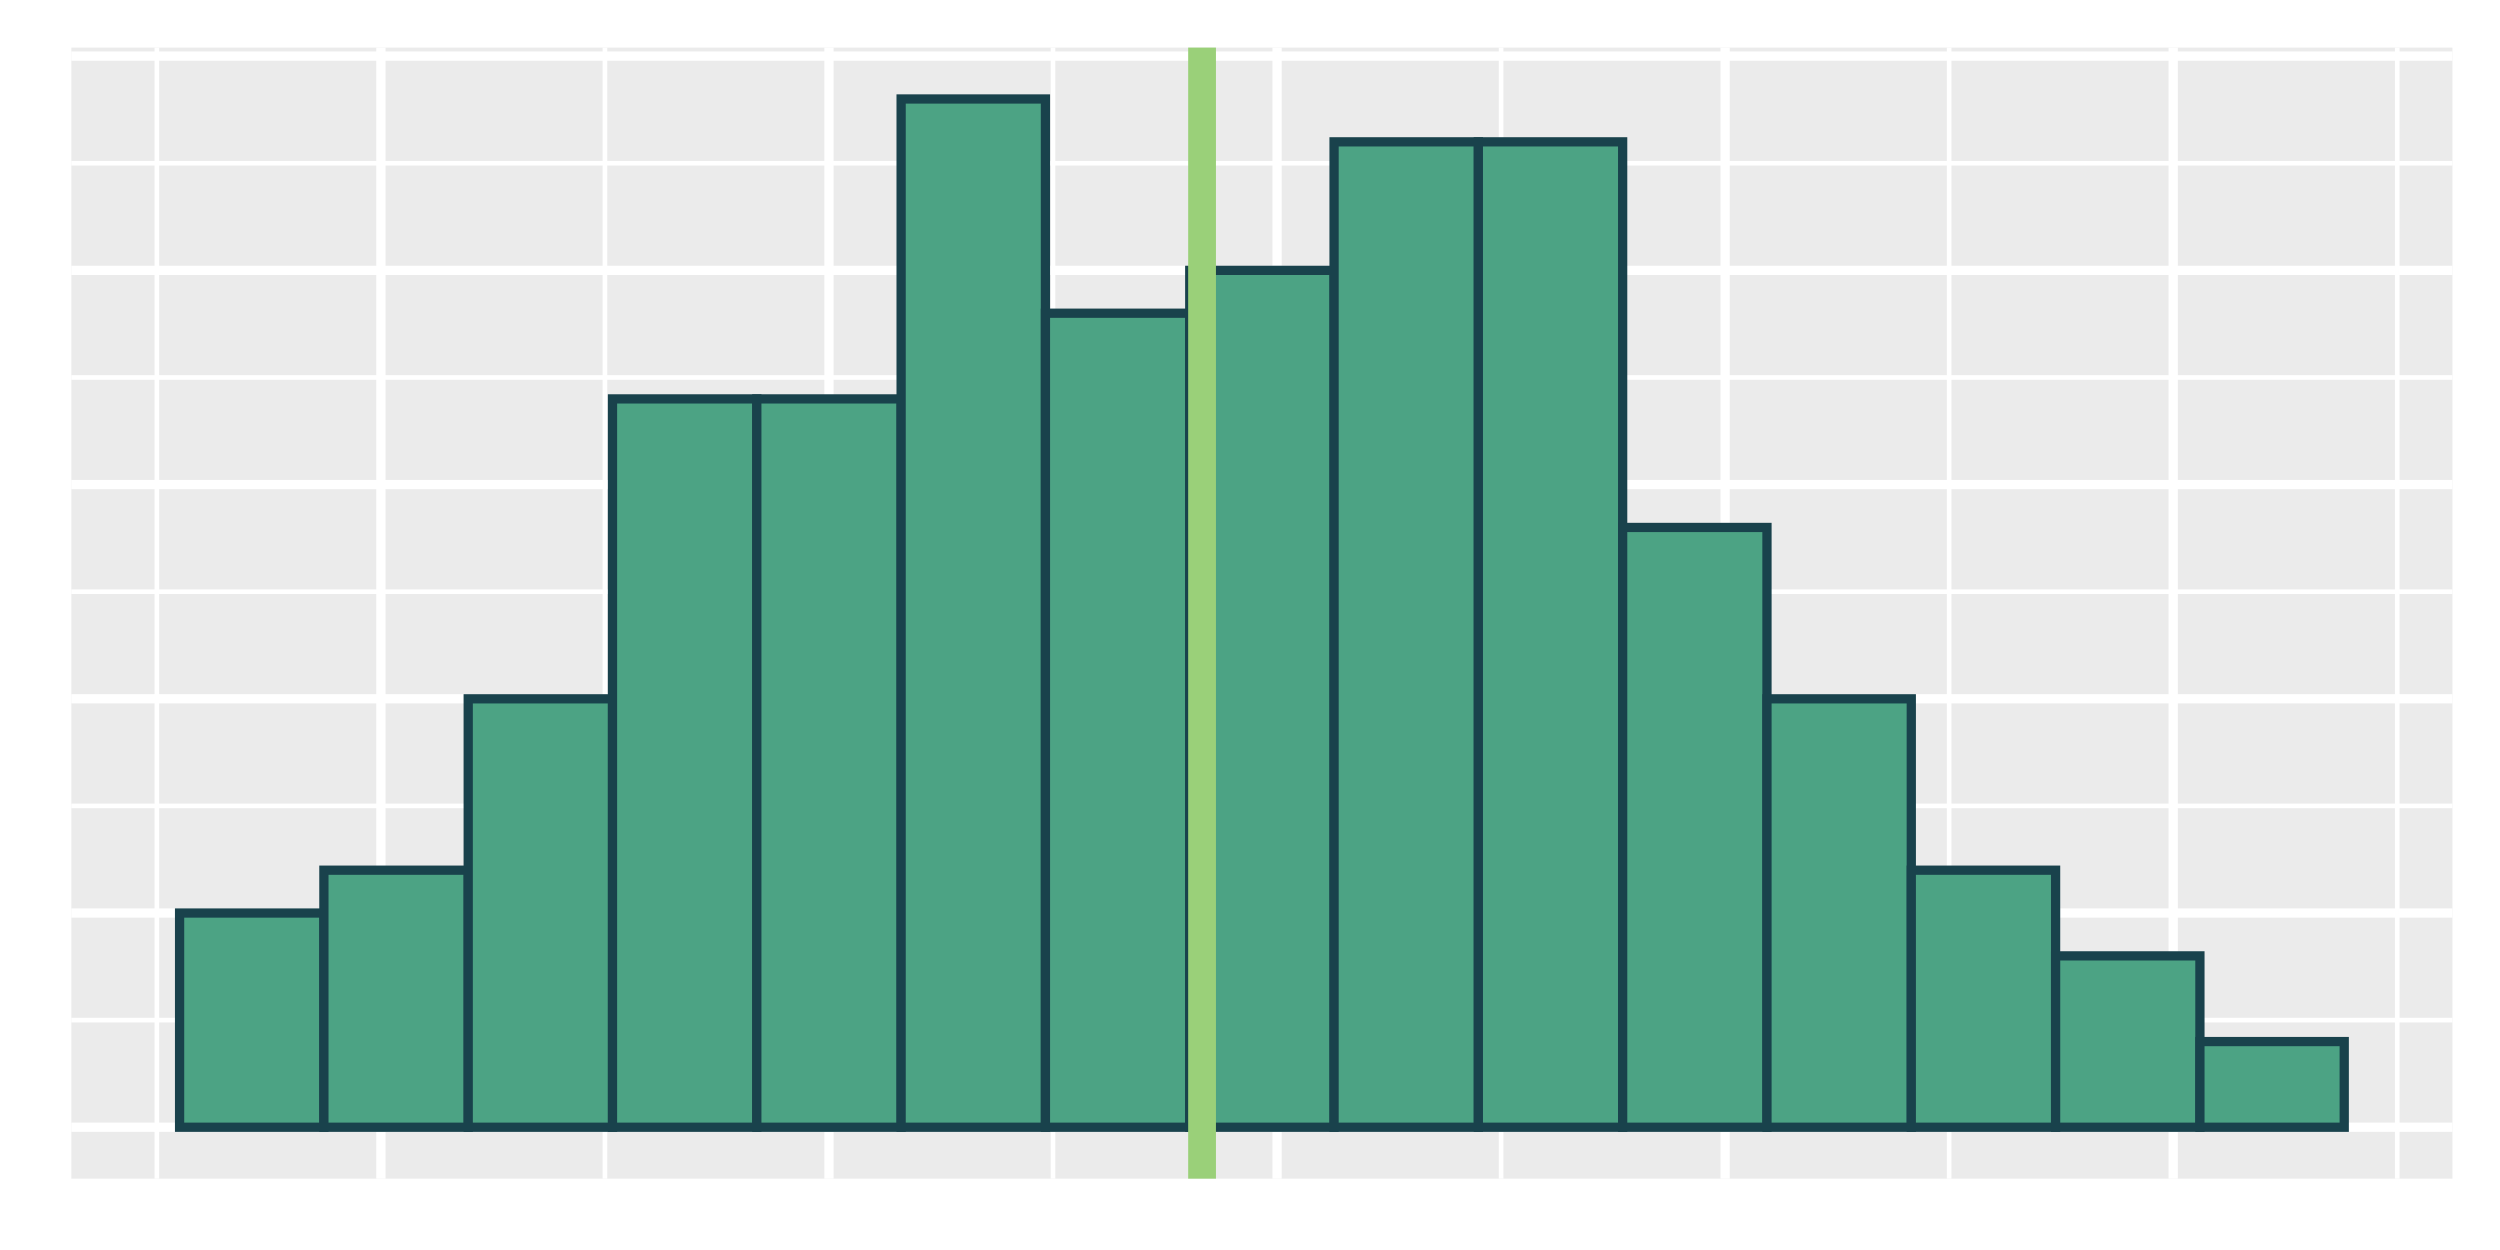
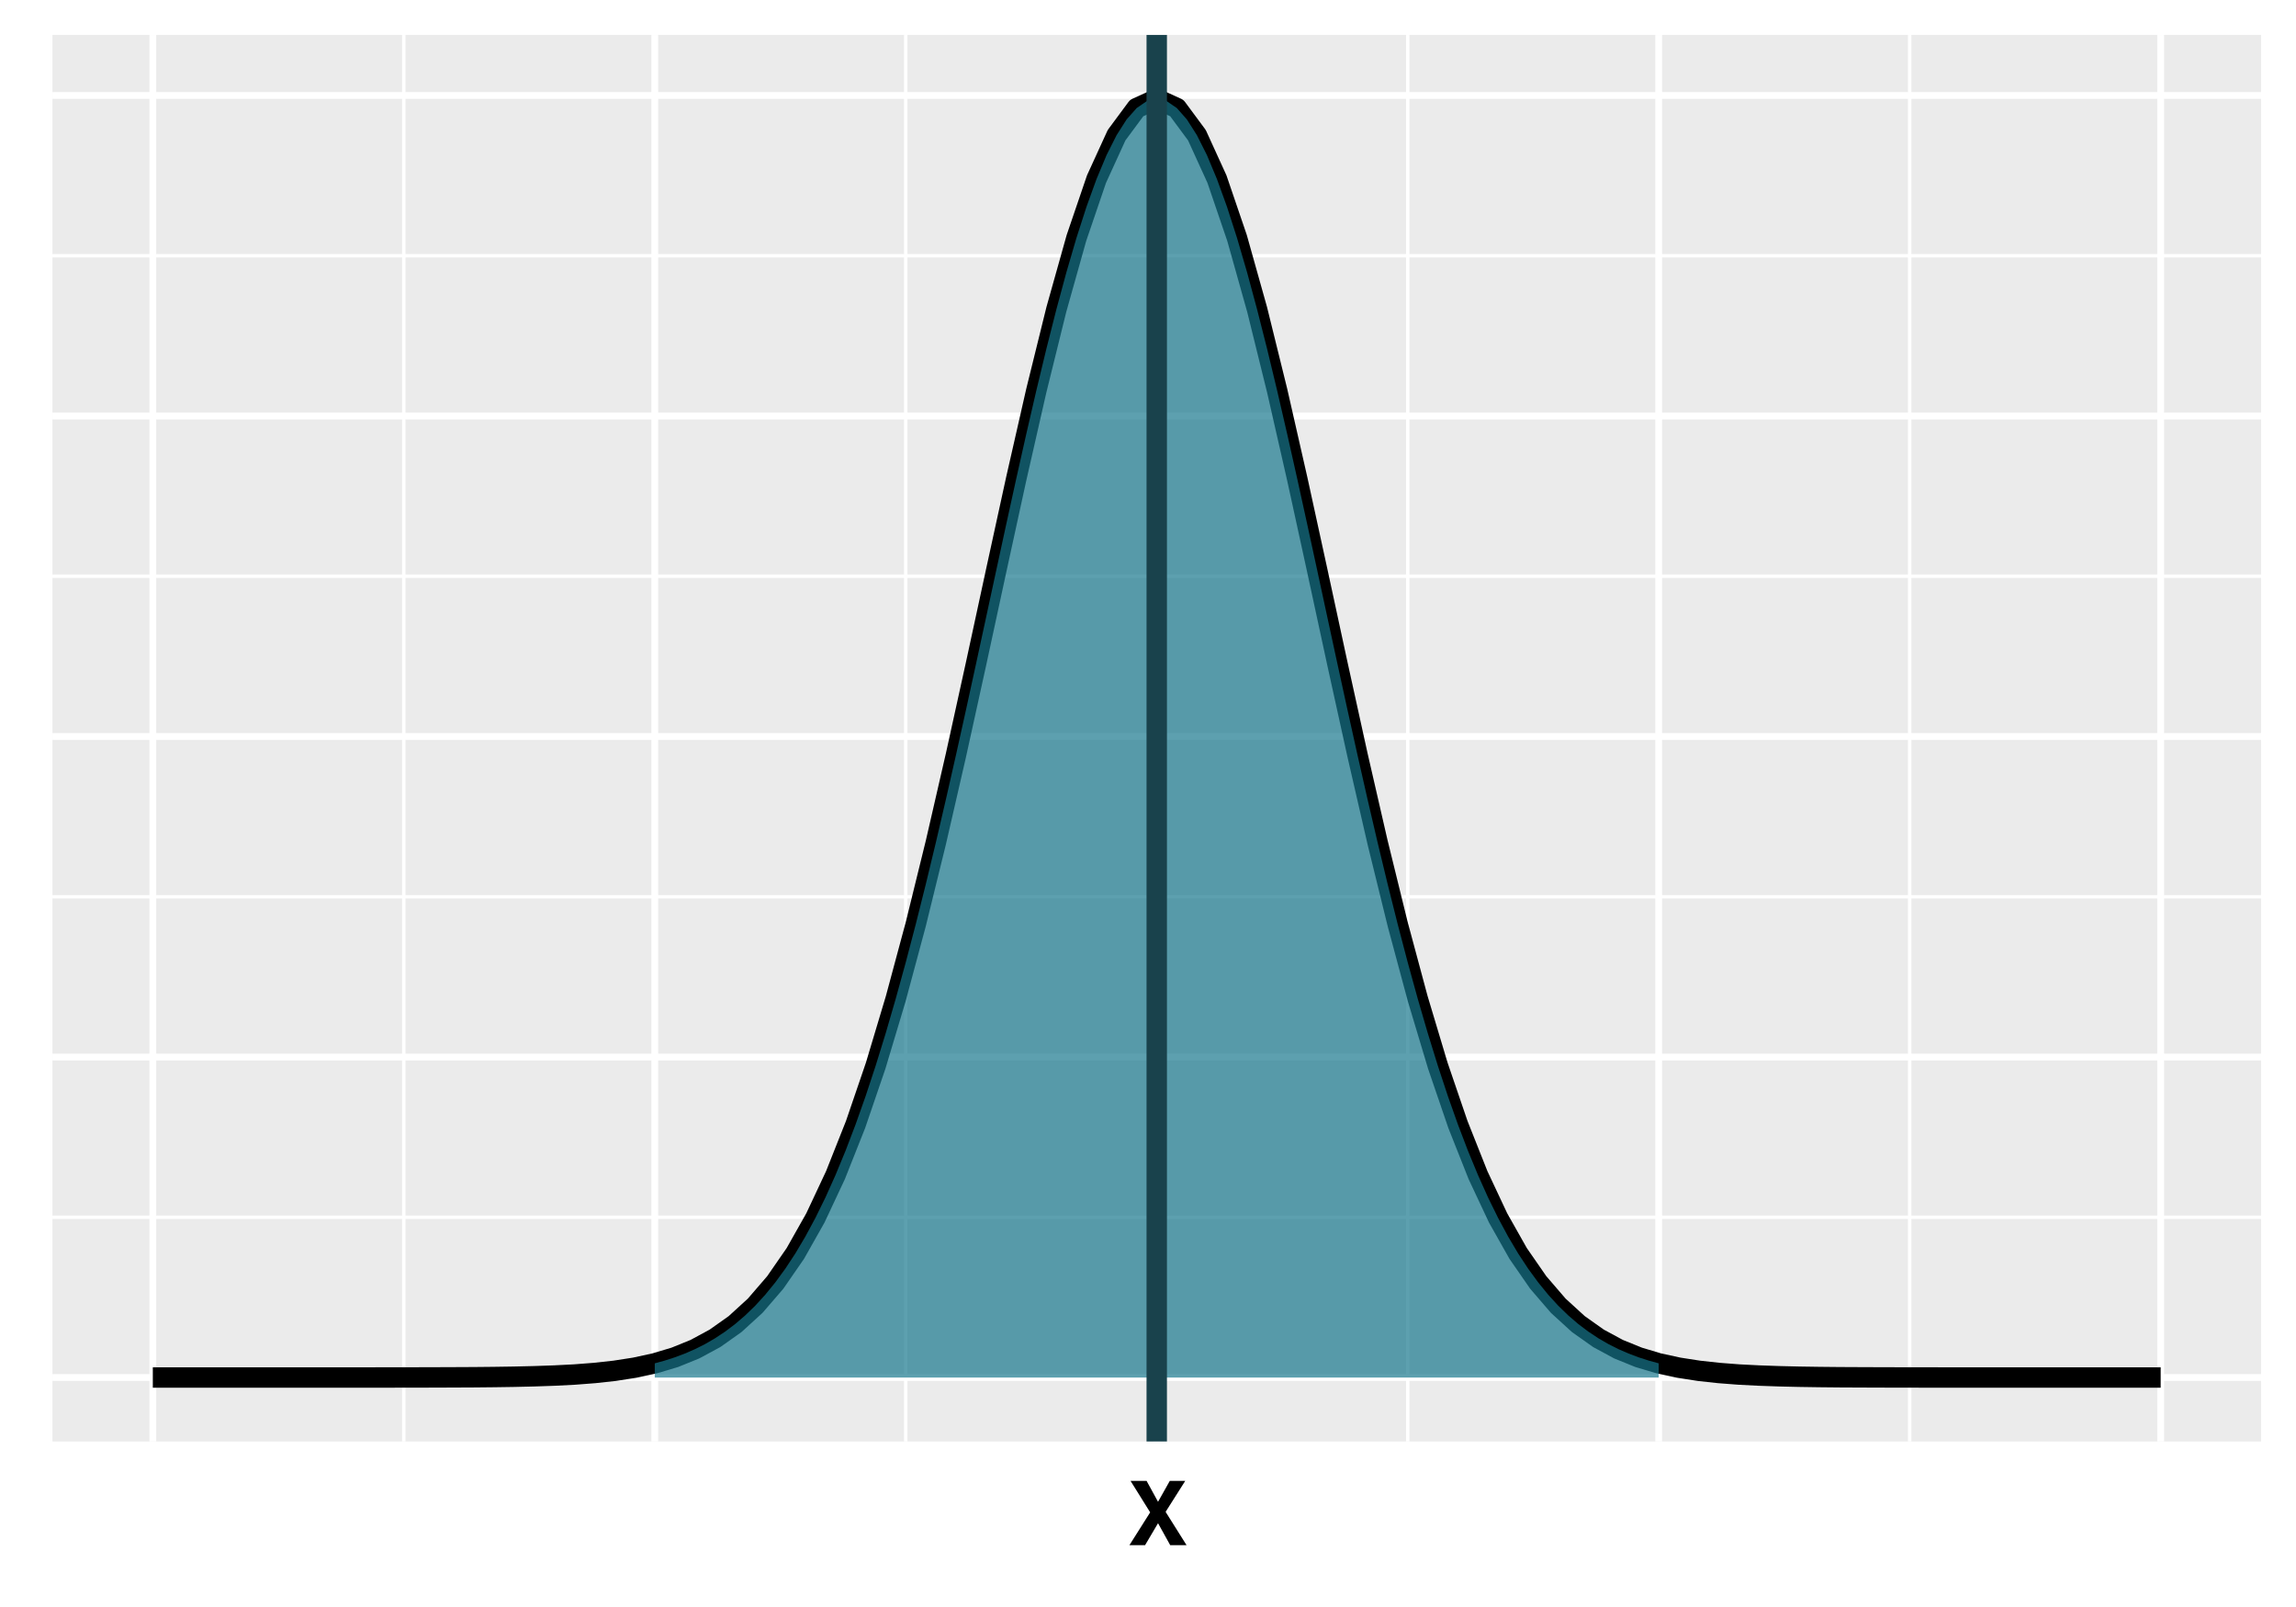
- <svg xmlns="http://www.w3.org/2000/svg" width="288pt" height="144pt" viewBox="0 0 288 144" version="1.1">
+ <svg xmlns="http://www.w3.org/2000/svg" xmlns:xlink="http://www.w3.org/1999/xlink" width="360" height="252" viewBox="0 0 360 252">
  <defs>
-     <clipPath id="clip1">
-       <path d="M 8.219 5.48 L 282.52 5.48 L 282.52 135.781 L 8.219 135.781 Z M 8.219 5.48 " />
+     <g>
+       <g id="glyph-0-0">
+         <path d="M 1.047 -10.078 L 9.172 -10.078 L 9.172 0 L 1.047 0 Z M 7.906 -1.266 L 7.906 -8.812 L 2.312 -8.812 L 2.312 -1.266 Z M 7.906 -1.266 " />
+       </g>
+       <g id="glyph-0-1">
+         <path d="M 9.172 0 L 6.609 0 L 4.703 -3.438 L 2.672 0 L 0.219 0 L 3.469 -5.141 L 0.391 -10.078 L 2.906 -10.078 L 4.703 -6.797 L 6.547 -10.078 L 8.969 -10.078 L 5.891 -5.219 Z M 9.172 0 " />
+       </g>
+     </g>
+     <clipPath id="clip-0">
+       <path clip-rule="nonzero" d="M 8.219 5.48 L 354.52 5.48 L 354.52 226.043 L 8.219 226.043 Z M 8.219 5.48 " />
    </clipPath>
-     <clipPath id="clip2">
-       <path d="M 8.219 117 L 282.52 117 L 282.52 118 L 8.219 118 Z M 8.219 117 " />
+     <clipPath id="clip-1">
+       <path clip-rule="nonzero" d="M 8.219 190 L 354.52 190 L 354.52 192 L 8.219 192 Z M 8.219 190 " />
    </clipPath>
-     <clipPath id="clip3">
-       <path d="M 8.219 92 L 282.52 92 L 282.52 94 L 8.219 94 Z M 8.219 92 " />
+     <clipPath id="clip-2">
+       <path clip-rule="nonzero" d="M 8.219 140 L 354.52 140 L 354.52 141 L 8.219 141 Z M 8.219 140 " />
    </clipPath>
-     <clipPath id="clip4">
-       <path d="M 8.219 67 L 282.52 67 L 282.52 69 L 8.219 69 Z M 8.219 67 " />
+     <clipPath id="clip-3">
+       <path clip-rule="nonzero" d="M 8.219 90 L 354.52 90 L 354.52 91 L 8.219 91 Z M 8.219 90 " />
    </clipPath>
-     <clipPath id="clip5">
-       <path d="M 8.219 43 L 282.52 43 L 282.52 44 L 8.219 44 Z M 8.219 43 " />
+     <clipPath id="clip-4">
+       <path clip-rule="nonzero" d="M 8.219 39 L 354.52 39 L 354.52 41 L 8.219 41 Z M 8.219 39 " />
    </clipPath>
-     <clipPath id="clip6">
-       <path d="M 8.219 18 L 282.52 18 L 282.52 20 L 8.219 20 Z M 8.219 18 " />
+     <clipPath id="clip-5">
+       <path clip-rule="nonzero" d="M 63 5.48 L 64 5.48 L 64 226.043 L 63 226.043 Z M 63 5.48 " />
    </clipPath>
-     <clipPath id="clip7">
-       <path d="M 17 5.48 L 19 5.48 L 19 135.781 L 17 135.781 Z M 17 5.48 " />
+     <clipPath id="clip-6">
+       <path clip-rule="nonzero" d="M 141 5.48 L 143 5.48 L 143 226.043 L 141 226.043 Z M 141 5.48 " />
    </clipPath>
-     <clipPath id="clip8">
-       <path d="M 69 5.48 L 70 5.48 L 70 135.781 L 69 135.781 Z M 69 5.48 " />
+     <clipPath id="clip-7">
+       <path clip-rule="nonzero" d="M 220 5.48 L 221 5.48 L 221 226.043 L 220 226.043 Z M 220 5.48 " />
    </clipPath>
-     <clipPath id="clip9">
-       <path d="M 121 5.48 L 122 5.48 L 122 135.781 L 121 135.781 Z M 121 5.48 " />
+     <clipPath id="clip-8">
+       <path clip-rule="nonzero" d="M 299 5.48 L 300 5.48 L 300 226.043 L 299 226.043 Z M 299 5.48 " />
    </clipPath>
-     <clipPath id="clip10">
-       <path d="M 172 5.48 L 174 5.48 L 174 135.781 L 172 135.781 Z M 172 5.48 " />
+     <clipPath id="clip-9">
+       <path clip-rule="nonzero" d="M 8.219 215 L 354.52 215 L 354.52 217 L 8.219 217 Z M 8.219 215 " />
    </clipPath>
-     <clipPath id="clip11">
-       <path d="M 224 5.48 L 225 5.48 L 225 135.781 L 224 135.781 Z M 224 5.48 " />
+     <clipPath id="clip-10">
+       <path clip-rule="nonzero" d="M 8.219 165 L 354.52 165 L 354.52 167 L 8.219 167 Z M 8.219 165 " />
    </clipPath>
-     <clipPath id="clip12">
-       <path d="M 275 5.48 L 277 5.48 L 277 135.781 L 275 135.781 Z M 275 5.48 " />
+     <clipPath id="clip-11">
+       <path clip-rule="nonzero" d="M 8.219 114 L 354.52 114 L 354.52 117 L 8.219 117 Z M 8.219 114 " />
    </clipPath>
-     <clipPath id="clip13">
-       <path d="M 8.219 129 L 282.52 129 L 282.52 131 L 8.219 131 Z M 8.219 129 " />
+     <clipPath id="clip-12">
+       <path clip-rule="nonzero" d="M 8.219 64 L 354.52 64 L 354.52 66 L 8.219 66 Z M 8.219 64 " />
    </clipPath>
-     <clipPath id="clip14">
-       <path d="M 8.219 104 L 282.52 104 L 282.52 106 L 8.219 106 Z M 8.219 104 " />
+     <clipPath id="clip-13">
+       <path clip-rule="nonzero" d="M 8.219 14 L 354.52 14 L 354.52 16 L 8.219 16 Z M 8.219 14 " />
    </clipPath>
-     <clipPath id="clip15">
-       <path d="M 8.219 79 L 282.52 79 L 282.52 82 L 8.219 82 Z M 8.219 79 " />
+     <clipPath id="clip-14">
+       <path clip-rule="nonzero" d="M 23 5.48 L 25 5.48 L 25 226.043 L 23 226.043 Z M 23 5.48 " />
    </clipPath>
-     <clipPath id="clip16">
-       <path d="M 8.219 55 L 282.52 55 L 282.52 57 L 8.219 57 Z M 8.219 55 " />
+     <clipPath id="clip-15">
+       <path clip-rule="nonzero" d="M 102 5.48 L 104 5.48 L 104 226.043 L 102 226.043 Z M 102 5.48 " />
    </clipPath>
-     <clipPath id="clip17">
-       <path d="M 8.219 30 L 282.52 30 L 282.52 32 L 8.219 32 Z M 8.219 30 " />
+     <clipPath id="clip-16">
+       <path clip-rule="nonzero" d="M 180 5.48 L 182 5.48 L 182 226.043 L 180 226.043 Z M 180 5.48 " />
    </clipPath>
-     <clipPath id="clip18">
-       <path d="M 8.219 5.48 L 282.52 5.48 L 282.52 7 L 8.219 7 Z M 8.219 5.48 " />
+     <clipPath id="clip-17">
+       <path clip-rule="nonzero" d="M 259 5.48 L 261 5.48 L 261 226.043 L 259 226.043 Z M 259 5.48 " />
    </clipPath>
-     <clipPath id="clip19">
-       <path d="M 43 5.48 L 45 5.48 L 45 135.781 L 43 135.781 Z M 43 5.48 " />
+     <clipPath id="clip-18">
+       <path clip-rule="nonzero" d="M 338 5.48 L 340 5.48 L 340 226.043 L 338 226.043 Z M 338 5.48 " />
    </clipPath>
-     <clipPath id="clip20">
-       <path d="M 94 5.48 L 97 5.48 L 97 135.781 L 94 135.781 Z M 94 5.48 " />
-     </clipPath>
-     <clipPath id="clip21">
-       <path d="M 146 5.48 L 148 5.48 L 148 135.781 L 146 135.781 Z M 146 5.48 " />
-     </clipPath>
-     <clipPath id="clip22">
-       <path d="M 198 5.48 L 200 5.48 L 200 135.781 L 198 135.781 Z M 198 5.48 " />
-     </clipPath>
-     <clipPath id="clip23">
-       <path d="M 249 5.48 L 251 5.48 L 251 135.781 L 249 135.781 Z M 249 5.48 " />
-     </clipPath>
-     <clipPath id="clip24">
-       <path d="M 136 5.48 L 141 5.48 L 141 135.781 L 136 135.781 Z M 136 5.48 " />
+     <clipPath id="clip-19">
+       <path clip-rule="nonzero" d="M 179 5.48 L 183 5.48 L 183 226.043 L 179 226.043 Z M 179 5.48 " />
    </clipPath>
  </defs>
-   <g id="surface254">
-     <rect x="0" y="0" width="288" height="144" style="fill:rgb(100%,100%,100%);fill-opacity:1;stroke:none;" />
-     <rect x="0" y="0" width="288" height="144" style="fill:rgb(100%,100%,100%);fill-opacity:1;stroke:none;" />
-     <path style="fill:none;stroke-width:1.067;stroke-linecap:round;stroke-linejoin:round;stroke:rgb(100%,100%,100%);stroke-opacity:1;stroke-miterlimit:10;" d="M 0 144 L 288 144 L 288 0 L 0 0 Z M 0 144 " />
-     <g clip-path="url(#clip1)" clip-rule="nonzero">
-       <path style=" stroke:none;fill-rule:nonzero;fill:rgb(92.157%,92.157%,92.157%);fill-opacity:1;" d="M 8.219 135.781 L 282.52 135.781 L 282.52 5.48 L 8.219 5.48 Z M 8.219 135.781 " />
-     </g>
-     <g clip-path="url(#clip2)" clip-rule="nonzero">
-       <path style="fill:none;stroke-width:0.533;stroke-linecap:butt;stroke-linejoin:round;stroke:rgb(100%,100%,100%);stroke-opacity:1;stroke-miterlimit:10;" d="M 8.219 117.52 L 282.52 117.52 " />
-     </g>
-     <g clip-path="url(#clip3)" clip-rule="nonzero">
-       <path style="fill:none;stroke-width:0.533;stroke-linecap:butt;stroke-linejoin:round;stroke:rgb(100%,100%,100%);stroke-opacity:1;stroke-miterlimit:10;" d="M 8.219 92.84 L 282.52 92.84 " />
-     </g>
-     <g clip-path="url(#clip4)" clip-rule="nonzero">
-       <path style="fill:none;stroke-width:0.533;stroke-linecap:butt;stroke-linejoin:round;stroke:rgb(100%,100%,100%);stroke-opacity:1;stroke-miterlimit:10;" d="M 8.219 68.164 L 282.52 68.164 " />
-     </g>
-     <g clip-path="url(#clip5)" clip-rule="nonzero">
-       <path style="fill:none;stroke-width:0.533;stroke-linecap:butt;stroke-linejoin:round;stroke:rgb(100%,100%,100%);stroke-opacity:1;stroke-miterlimit:10;" d="M 8.219 43.484 L 282.52 43.484 " />
-     </g>
-     <g clip-path="url(#clip6)" clip-rule="nonzero">
-       <path style="fill:none;stroke-width:0.533;stroke-linecap:butt;stroke-linejoin:round;stroke:rgb(100%,100%,100%);stroke-opacity:1;stroke-miterlimit:10;" d="M 8.219 18.805 L 282.52 18.805 " />
-     </g>
-     <g clip-path="url(#clip7)" clip-rule="nonzero">
-       <path style="fill:none;stroke-width:0.533;stroke-linecap:butt;stroke-linejoin:round;stroke:rgb(100%,100%,100%);stroke-opacity:1;stroke-miterlimit:10;" d="M 18.07 135.781 L 18.07 5.48 " />
-     </g>
-     <g clip-path="url(#clip8)" clip-rule="nonzero">
-       <path style="fill:none;stroke-width:0.533;stroke-linecap:butt;stroke-linejoin:round;stroke:rgb(100%,100%,100%);stroke-opacity:1;stroke-miterlimit:10;" d="M 69.688 135.781 L 69.688 5.48 " />
-     </g>
-     <g clip-path="url(#clip9)" clip-rule="nonzero">
-       <path style="fill:none;stroke-width:0.533;stroke-linecap:butt;stroke-linejoin:round;stroke:rgb(100%,100%,100%);stroke-opacity:1;stroke-miterlimit:10;" d="M 121.305 135.781 L 121.305 5.48 " />
-     </g>
-     <g clip-path="url(#clip10)" clip-rule="nonzero">
-       <path style="fill:none;stroke-width:0.533;stroke-linecap:butt;stroke-linejoin:round;stroke:rgb(100%,100%,100%);stroke-opacity:1;stroke-miterlimit:10;" d="M 172.926 135.781 L 172.926 5.48 " />
-     </g>
-     <g clip-path="url(#clip11)" clip-rule="nonzero">
-       <path style="fill:none;stroke-width:0.533;stroke-linecap:butt;stroke-linejoin:round;stroke:rgb(100%,100%,100%);stroke-opacity:1;stroke-miterlimit:10;" d="M 224.543 135.781 L 224.543 5.48 " />
-     </g>
-     <g clip-path="url(#clip12)" clip-rule="nonzero">
-       <path style="fill:none;stroke-width:0.533;stroke-linecap:butt;stroke-linejoin:round;stroke:rgb(100%,100%,100%);stroke-opacity:1;stroke-miterlimit:10;" d="M 276.164 135.781 L 276.164 5.48 " />
-     </g>
-     <g clip-path="url(#clip13)" clip-rule="nonzero">
-       <path style="fill:none;stroke-width:1.067;stroke-linecap:butt;stroke-linejoin:round;stroke:rgb(100%,100%,100%);stroke-opacity:1;stroke-miterlimit:10;" d="M 8.219 129.859 L 282.52 129.859 " />
-     </g>
-     <g clip-path="url(#clip14)" clip-rule="nonzero">
-       <path style="fill:none;stroke-width:1.067;stroke-linecap:butt;stroke-linejoin:round;stroke:rgb(100%,100%,100%);stroke-opacity:1;stroke-miterlimit:10;" d="M 8.219 105.18 L 282.52 105.18 " />
-     </g>
-     <g clip-path="url(#clip15)" clip-rule="nonzero">
-       <path style="fill:none;stroke-width:1.067;stroke-linecap:butt;stroke-linejoin:round;stroke:rgb(100%,100%,100%);stroke-opacity:1;stroke-miterlimit:10;" d="M 8.219 80.5 L 282.52 80.5 " />
-     </g>
-     <g clip-path="url(#clip16)" clip-rule="nonzero">
-       <path style="fill:none;stroke-width:1.067;stroke-linecap:butt;stroke-linejoin:round;stroke:rgb(100%,100%,100%);stroke-opacity:1;stroke-miterlimit:10;" d="M 8.219 55.824 L 282.52 55.824 " />
-     </g>
-     <g clip-path="url(#clip17)" clip-rule="nonzero">
-       <path style="fill:none;stroke-width:1.067;stroke-linecap:butt;stroke-linejoin:round;stroke:rgb(100%,100%,100%);stroke-opacity:1;stroke-miterlimit:10;" d="M 8.219 31.145 L 282.52 31.145 " />
-     </g>
-     <g clip-path="url(#clip18)" clip-rule="nonzero">
-       <path style="fill:none;stroke-width:1.067;stroke-linecap:butt;stroke-linejoin:round;stroke:rgb(100%,100%,100%);stroke-opacity:1;stroke-miterlimit:10;" d="M 8.219 6.465 L 282.52 6.465 " />
-     </g>
-     <g clip-path="url(#clip19)" clip-rule="nonzero">
-       <path style="fill:none;stroke-width:1.067;stroke-linecap:butt;stroke-linejoin:round;stroke:rgb(100%,100%,100%);stroke-opacity:1;stroke-miterlimit:10;" d="M 43.879 135.781 L 43.879 5.48 " />
-     </g>
-     <g clip-path="url(#clip20)" clip-rule="nonzero">
-       <path style="fill:none;stroke-width:1.067;stroke-linecap:butt;stroke-linejoin:round;stroke:rgb(100%,100%,100%);stroke-opacity:1;stroke-miterlimit:10;" d="M 95.496 135.781 L 95.496 5.48 " />
-     </g>
-     <g clip-path="url(#clip21)" clip-rule="nonzero">
-       <path style="fill:none;stroke-width:1.067;stroke-linecap:butt;stroke-linejoin:round;stroke:rgb(100%,100%,100%);stroke-opacity:1;stroke-miterlimit:10;" d="M 147.117 135.781 L 147.117 5.48 " />
-     </g>
-     <g clip-path="url(#clip22)" clip-rule="nonzero">
-       <path style="fill:none;stroke-width:1.067;stroke-linecap:butt;stroke-linejoin:round;stroke:rgb(100%,100%,100%);stroke-opacity:1;stroke-miterlimit:10;" d="M 198.734 135.781 L 198.734 5.48 " />
-     </g>
-     <g clip-path="url(#clip23)" clip-rule="nonzero">
-       <path style="fill:none;stroke-width:1.067;stroke-linecap:butt;stroke-linejoin:round;stroke:rgb(100%,100%,100%);stroke-opacity:1;stroke-miterlimit:10;" d="M 250.352 135.781 L 250.352 5.48 " />
-     </g>
-     <path style="fill-rule:nonzero;fill:rgb(29.804%,63.922%,51.765%);fill-opacity:1;stroke-width:1.067;stroke-linecap:butt;stroke-linejoin:miter;stroke:rgb(9.804%,25.882%,29.804%);stroke-opacity:1;stroke-miterlimit:10;" d="M 20.688 129.859 L 37.312 129.859 L 37.312 105.18 L 20.688 105.18 Z M 20.688 129.859 " />
-     <path style="fill-rule:nonzero;fill:rgb(29.804%,63.922%,51.765%);fill-opacity:1;stroke-width:1.067;stroke-linecap:butt;stroke-linejoin:miter;stroke:rgb(9.804%,25.882%,29.804%);stroke-opacity:1;stroke-miterlimit:10;" d="M 37.312 129.859 L 53.938 129.859 L 53.938 100.246 L 37.312 100.246 Z M 37.312 129.859 " />
-     <path style="fill-rule:nonzero;fill:rgb(29.804%,63.922%,51.765%);fill-opacity:1;stroke-width:1.067;stroke-linecap:butt;stroke-linejoin:miter;stroke:rgb(9.804%,25.882%,29.804%);stroke-opacity:1;stroke-miterlimit:10;" d="M 53.938 129.859 L 70.562 129.859 L 70.562 80.504 L 53.938 80.504 Z M 53.938 129.859 " />
-     <path style="fill-rule:nonzero;fill:rgb(29.804%,63.922%,51.765%);fill-opacity:1;stroke-width:1.067;stroke-linecap:butt;stroke-linejoin:miter;stroke:rgb(9.804%,25.882%,29.804%);stroke-opacity:1;stroke-miterlimit:10;" d="M 70.559 129.859 L 87.184 129.859 L 87.184 45.953 L 70.559 45.953 Z M 70.559 129.859 " />
-     <path style="fill-rule:nonzero;fill:rgb(29.804%,63.922%,51.765%);fill-opacity:1;stroke-width:1.067;stroke-linecap:butt;stroke-linejoin:miter;stroke:rgb(9.804%,25.882%,29.804%);stroke-opacity:1;stroke-miterlimit:10;" d="M 87.184 129.859 L 103.809 129.859 L 103.809 45.953 L 87.184 45.953 Z M 87.184 129.859 " />
-     <path style="fill-rule:nonzero;fill:rgb(29.804%,63.922%,51.765%);fill-opacity:1;stroke-width:1.067;stroke-linecap:butt;stroke-linejoin:miter;stroke:rgb(9.804%,25.882%,29.804%);stroke-opacity:1;stroke-miterlimit:10;" d="M 103.809 129.859 L 120.434 129.859 L 120.434 11.402 L 103.809 11.402 Z M 103.809 129.859 " />
-     <path style="fill-rule:nonzero;fill:rgb(29.804%,63.922%,51.765%);fill-opacity:1;stroke-width:1.067;stroke-linecap:butt;stroke-linejoin:miter;stroke:rgb(9.804%,25.882%,29.804%);stroke-opacity:1;stroke-miterlimit:10;" d="M 120.434 129.859 L 137.059 129.859 L 137.059 36.082 L 120.434 36.082 Z M 120.434 129.859 " />
-     <path style="fill-rule:nonzero;fill:rgb(29.804%,63.922%,51.765%);fill-opacity:1;stroke-width:1.067;stroke-linecap:butt;stroke-linejoin:miter;stroke:rgb(9.804%,25.882%,29.804%);stroke-opacity:1;stroke-miterlimit:10;" d="M 137.059 129.859 L 153.684 129.859 L 153.684 31.145 L 137.059 31.145 Z M 137.059 129.859 " />
-     <path style="fill-rule:nonzero;fill:rgb(29.804%,63.922%,51.765%);fill-opacity:1;stroke-width:1.067;stroke-linecap:butt;stroke-linejoin:miter;stroke:rgb(9.804%,25.882%,29.804%);stroke-opacity:1;stroke-miterlimit:10;" d="M 153.684 129.859 L 170.309 129.859 L 170.309 16.34 L 153.684 16.34 Z M 153.684 129.859 " />
-     <path style="fill-rule:nonzero;fill:rgb(29.804%,63.922%,51.765%);fill-opacity:1;stroke-width:1.067;stroke-linecap:butt;stroke-linejoin:miter;stroke:rgb(9.804%,25.882%,29.804%);stroke-opacity:1;stroke-miterlimit:10;" d="M 170.305 129.859 L 186.93 129.859 L 186.93 16.34 L 170.305 16.34 Z M 170.305 129.859 " />
-     <path style="fill-rule:nonzero;fill:rgb(29.804%,63.922%,51.765%);fill-opacity:1;stroke-width:1.067;stroke-linecap:butt;stroke-linejoin:miter;stroke:rgb(9.804%,25.882%,29.804%);stroke-opacity:1;stroke-miterlimit:10;" d="M 186.93 129.859 L 203.555 129.859 L 203.555 60.762 L 186.93 60.762 Z M 186.93 129.859 " />
-     <path style="fill-rule:nonzero;fill:rgb(29.804%,63.922%,51.765%);fill-opacity:1;stroke-width:1.067;stroke-linecap:butt;stroke-linejoin:miter;stroke:rgb(9.804%,25.882%,29.804%);stroke-opacity:1;stroke-miterlimit:10;" d="M 203.555 129.859 L 220.18 129.859 L 220.18 80.504 L 203.555 80.504 Z M 203.555 129.859 " />
-     <path style="fill-rule:nonzero;fill:rgb(29.804%,63.922%,51.765%);fill-opacity:1;stroke-width:1.067;stroke-linecap:butt;stroke-linejoin:miter;stroke:rgb(9.804%,25.882%,29.804%);stroke-opacity:1;stroke-miterlimit:10;" d="M 220.18 129.859 L 236.805 129.859 L 236.805 100.246 L 220.18 100.246 Z M 220.18 129.859 " />
-     <path style="fill-rule:nonzero;fill:rgb(29.804%,63.922%,51.765%);fill-opacity:1;stroke-width:1.067;stroke-linecap:butt;stroke-linejoin:miter;stroke:rgb(9.804%,25.882%,29.804%);stroke-opacity:1;stroke-miterlimit:10;" d="M 236.805 129.859 L 253.43 129.859 L 253.43 110.117 L 236.805 110.117 Z M 236.805 129.859 " />
-     <path style="fill-rule:nonzero;fill:rgb(29.804%,63.922%,51.765%);fill-opacity:1;stroke-width:1.067;stroke-linecap:butt;stroke-linejoin:miter;stroke:rgb(9.804%,25.882%,29.804%);stroke-opacity:1;stroke-miterlimit:10;" d="M 253.43 129.859 L 270.055 129.859 L 270.055 119.988 L 253.43 119.988 Z M 253.43 129.859 " />
-     <g clip-path="url(#clip24)" clip-rule="nonzero">
-       <path style="fill:none;stroke-width:3.201;stroke-linecap:butt;stroke-linejoin:round;stroke:rgb(60.392%,81.569%,47.451%);stroke-opacity:1;stroke-miterlimit:10;" d="M 138.477 135.781 L 138.477 5.48 " />
-     </g>
+   <rect x="-36" y="-25.2" width="432" height="302.4" fill="rgb(100%, 100%, 100%)" fill-opacity="1" />
+   <rect x="-36" y="-25.2" width="432" height="302.4" fill="rgb(100%, 100%, 100%)" fill-opacity="1" />
+   <path fill="none" stroke-width="1.067" stroke-linecap="round" stroke-linejoin="round" stroke="rgb(100%, 100%, 100%)" stroke-opacity="1" stroke-miterlimit="10" d="M 0 252 L 360 252 L 360 0 L 0 0 Z M 0 252 " />
+   <g clip-path="url(#clip-0)">
+     <path fill-rule="nonzero" fill="rgb(92.157%, 92.157%, 92.157%)" fill-opacity="1" d="M 8.219 226.043 L 354.52 226.043 L 354.52 5.48 L 8.219 5.48 Z M 8.219 226.043 " />
+   </g>
+   <g clip-path="url(#clip-1)">
+     <path fill="none" stroke-width="0.533" stroke-linecap="butt" stroke-linejoin="round" stroke="rgb(100%, 100%, 100%)" stroke-opacity="1" stroke-miterlimit="10" d="M 8.219 190.887 L 354.52 190.887 " />
+   </g>
+   <g clip-path="url(#clip-2)">
+     <path fill="none" stroke-width="0.533" stroke-linecap="butt" stroke-linejoin="round" stroke="rgb(100%, 100%, 100%)" stroke-opacity="1" stroke-miterlimit="10" d="M 8.219 140.625 L 354.52 140.625 " />
+   </g>
+   <g clip-path="url(#clip-3)">
+     <path fill="none" stroke-width="0.533" stroke-linecap="butt" stroke-linejoin="round" stroke="rgb(100%, 100%, 100%)" stroke-opacity="1" stroke-miterlimit="10" d="M 8.219 90.363 L 354.52 90.363 " />
+   </g>
+   <g clip-path="url(#clip-4)">
+     <path fill="none" stroke-width="0.533" stroke-linecap="butt" stroke-linejoin="round" stroke="rgb(100%, 100%, 100%)" stroke-opacity="1" stroke-miterlimit="10" d="M 8.219 40.105 L 354.52 40.105 " />
+   </g>
+   <g clip-path="url(#clip-5)">
+     <path fill="none" stroke-width="0.533" stroke-linecap="butt" stroke-linejoin="round" stroke="rgb(100%, 100%, 100%)" stroke-opacity="1" stroke-miterlimit="10" d="M 63.312 226.043 L 63.312 5.48 " />
+   </g>
+   <g clip-path="url(#clip-6)">
+     <path fill="none" stroke-width="0.533" stroke-linecap="butt" stroke-linejoin="round" stroke="rgb(100%, 100%, 100%)" stroke-opacity="1" stroke-miterlimit="10" d="M 142.016 226.043 L 142.016 5.48 " />
+   </g>
+   <g clip-path="url(#clip-7)">
+     <path fill="none" stroke-width="0.533" stroke-linecap="butt" stroke-linejoin="round" stroke="rgb(100%, 100%, 100%)" stroke-opacity="1" stroke-miterlimit="10" d="M 220.723 226.043 L 220.723 5.48 " />
+   </g>
+   <g clip-path="url(#clip-8)">
+     <path fill="none" stroke-width="0.533" stroke-linecap="butt" stroke-linejoin="round" stroke="rgb(100%, 100%, 100%)" stroke-opacity="1" stroke-miterlimit="10" d="M 299.426 226.043 L 299.426 5.48 " />
+   </g>
+   <g clip-path="url(#clip-9)">
+     <path fill="none" stroke-width="1.067" stroke-linecap="butt" stroke-linejoin="round" stroke="rgb(100%, 100%, 100%)" stroke-opacity="1" stroke-miterlimit="10" d="M 8.219 216.016 L 354.52 216.016 " />
+   </g>
+   <g clip-path="url(#clip-10)">
+     <path fill="none" stroke-width="1.067" stroke-linecap="butt" stroke-linejoin="round" stroke="rgb(100%, 100%, 100%)" stroke-opacity="1" stroke-miterlimit="10" d="M 8.219 165.754 L 354.52 165.754 " />
+   </g>
+   <g clip-path="url(#clip-11)">
+     <path fill="none" stroke-width="1.067" stroke-linecap="butt" stroke-linejoin="round" stroke="rgb(100%, 100%, 100%)" stroke-opacity="1" stroke-miterlimit="10" d="M 8.219 115.496 L 354.52 115.496 " />
+   </g>
+   <g clip-path="url(#clip-12)">
+     <path fill="none" stroke-width="1.067" stroke-linecap="butt" stroke-linejoin="round" stroke="rgb(100%, 100%, 100%)" stroke-opacity="1" stroke-miterlimit="10" d="M 8.219 65.234 L 354.52 65.234 " />
+   </g>
+   <g clip-path="url(#clip-13)">
+     <path fill="none" stroke-width="1.067" stroke-linecap="butt" stroke-linejoin="round" stroke="rgb(100%, 100%, 100%)" stroke-opacity="1" stroke-miterlimit="10" d="M 8.219 14.973 L 354.52 14.973 " />
+   </g>
+   <g clip-path="url(#clip-14)">
+     <path fill="none" stroke-width="1.067" stroke-linecap="butt" stroke-linejoin="round" stroke="rgb(100%, 100%, 100%)" stroke-opacity="1" stroke-miterlimit="10" d="M 23.961 226.043 L 23.961 5.48 " />
+   </g>
+   <g clip-path="url(#clip-15)">
+     <path fill="none" stroke-width="1.067" stroke-linecap="butt" stroke-linejoin="round" stroke="rgb(100%, 100%, 100%)" stroke-opacity="1" stroke-miterlimit="10" d="M 102.664 226.043 L 102.664 5.48 " />
+   </g>
+   <g clip-path="url(#clip-16)">
+     <path fill="none" stroke-width="1.067" stroke-linecap="butt" stroke-linejoin="round" stroke="rgb(100%, 100%, 100%)" stroke-opacity="1" stroke-miterlimit="10" d="M 181.371 226.043 L 181.371 5.48 " />
+   </g>
+   <g clip-path="url(#clip-17)">
+     <path fill="none" stroke-width="1.067" stroke-linecap="butt" stroke-linejoin="round" stroke="rgb(100%, 100%, 100%)" stroke-opacity="1" stroke-miterlimit="10" d="M 260.074 226.043 L 260.074 5.48 " />
+   </g>
+   <g clip-path="url(#clip-18)">
+     <path fill="none" stroke-width="1.067" stroke-linecap="butt" stroke-linejoin="round" stroke="rgb(100%, 100%, 100%)" stroke-opacity="1" stroke-miterlimit="10" d="M 338.781 226.043 L 338.781 5.48 " />
+   </g>
+   <path fill="none" stroke-width="3.201" stroke-linecap="butt" stroke-linejoin="round" stroke="rgb(0%, 0%, 0%)" stroke-opacity="1" stroke-miterlimit="10" d="M 23.961 216.016 L 52.293 216.016 L 55.441 216.012 L 58.59 216.012 L 64.887 216.004 L 68.035 215.996 L 71.184 215.984 L 74.332 215.969 L 77.48 215.938 L 80.629 215.891 L 83.777 215.816 L 86.926 215.707 L 90.07 215.547 L 93.219 215.305 L 96.367 214.961 L 99.516 214.473 L 102.664 213.789 L 105.812 212.848 L 108.961 211.57 L 112.109 209.867 L 115.258 207.637 L 118.406 204.762 L 121.555 201.109 L 124.703 196.562 L 127.852 190.984 L 131 184.273 L 134.148 176.336 L 137.297 167.121 L 140.441 156.629 L 143.59 144.918 L 146.738 132.113 L 149.887 118.418 L 153.035 104.109 L 156.184 89.539 L 159.332 75.113 L 162.48 61.289 L 165.629 48.535 L 168.777 37.324 L 171.926 28.086 L 175.074 21.199 L 178.223 16.945 L 181.371 15.504 L 184.52 16.945 L 187.668 21.199 L 190.812 28.086 L 193.961 37.324 L 197.109 48.535 L 200.258 61.289 L 203.406 75.113 L 206.555 89.539 L 209.703 104.109 L 212.852 118.418 L 216 132.113 L 219.148 144.918 L 222.297 156.629 L 225.445 167.121 L 228.594 176.336 L 231.742 184.273 L 234.891 190.984 L 238.039 196.562 L 241.188 201.109 L 244.332 204.762 L 247.48 207.637 L 250.629 209.867 L 253.777 211.57 L 256.926 212.848 L 260.074 213.789 L 263.223 214.473 L 266.371 214.961 L 269.52 215.305 L 272.668 215.547 L 275.816 215.707 L 278.965 215.816 L 282.113 215.891 L 285.262 215.938 L 288.41 215.969 L 291.559 215.984 L 294.703 215.996 L 297.852 216.004 L 304.148 216.012 L 307.297 216.012 L 310.445 216.016 L 338.781 216.016 " />
+   <path fill-rule="nonzero" fill="rgb(9.412%, 46.667%, 54.902%)" fill-opacity="0.698" d="M 102.664 213.789 L 104.238 213.355 L 105.812 212.848 L 107.387 212.254 L 108.961 211.57 L 110.535 210.777 L 112.109 209.867 L 113.684 208.824 L 115.258 207.637 L 116.832 206.285 L 118.406 204.762 L 119.98 203.039 L 121.555 201.109 L 123.129 198.957 L 124.703 196.562 L 126.277 193.91 L 127.852 190.984 L 129.426 187.777 L 131 184.273 L 132.574 180.461 L 134.148 176.336 L 135.723 171.891 L 137.297 167.121 L 138.871 162.031 L 140.441 156.629 L 142.016 150.918 L 143.59 144.918 L 145.164 138.641 L 146.738 132.113 L 148.312 125.359 L 149.887 118.418 L 151.461 111.32 L 153.035 104.109 L 154.609 96.832 L 156.184 89.539 L 157.758 82.281 L 159.332 75.113 L 160.906 68.098 L 162.48 61.289 L 164.055 54.746 L 165.629 48.535 L 167.203 42.707 L 168.777 37.324 L 170.352 32.434 L 171.926 28.086 L 173.5 24.328 L 175.074 21.199 L 176.648 18.727 L 178.223 16.945 L 179.797 15.867 L 181.371 15.504 L 182.945 15.867 L 184.52 16.945 L 186.094 18.727 L 187.668 21.199 L 189.242 24.328 L 190.812 28.086 L 192.387 32.434 L 193.961 37.324 L 195.535 42.707 L 197.109 48.535 L 198.684 54.746 L 200.258 61.289 L 201.832 68.098 L 203.406 75.113 L 204.98 82.281 L 206.555 89.539 L 208.129 96.832 L 209.703 104.109 L 211.277 111.32 L 212.852 118.418 L 214.426 125.359 L 216 132.113 L 217.574 138.641 L 219.148 144.918 L 220.723 150.918 L 222.297 156.629 L 223.871 162.031 L 225.445 167.121 L 227.02 171.891 L 228.594 176.336 L 230.168 180.461 L 231.742 184.273 L 233.316 187.777 L 234.891 190.984 L 236.465 193.91 L 238.039 196.562 L 239.613 198.957 L 241.188 201.109 L 242.758 203.039 L 244.332 204.762 L 245.906 206.285 L 247.48 207.637 L 249.055 208.824 L 250.629 209.867 L 252.203 210.777 L 253.777 211.57 L 255.352 212.254 L 256.926 212.848 L 258.5 213.355 L 260.074 213.789 L 260.074 216.016 L 102.664 216.016 Z M 102.664 213.789 " />
+   <g clip-path="url(#clip-19)">
+     <path fill="none" stroke-width="3.201" stroke-linecap="butt" stroke-linejoin="round" stroke="rgb(9.804%, 25.882%, 29.804%)" stroke-opacity="1" stroke-miterlimit="10" d="M 181.371 226.043 L 181.371 5.48 " />
+   </g>
+   <g fill="rgb(0%, 0%, 0%)" fill-opacity="1">
+     <use xlink:href="#glyph-0-1" x="176.871" y="242.3" />
  </g>
</svg>
